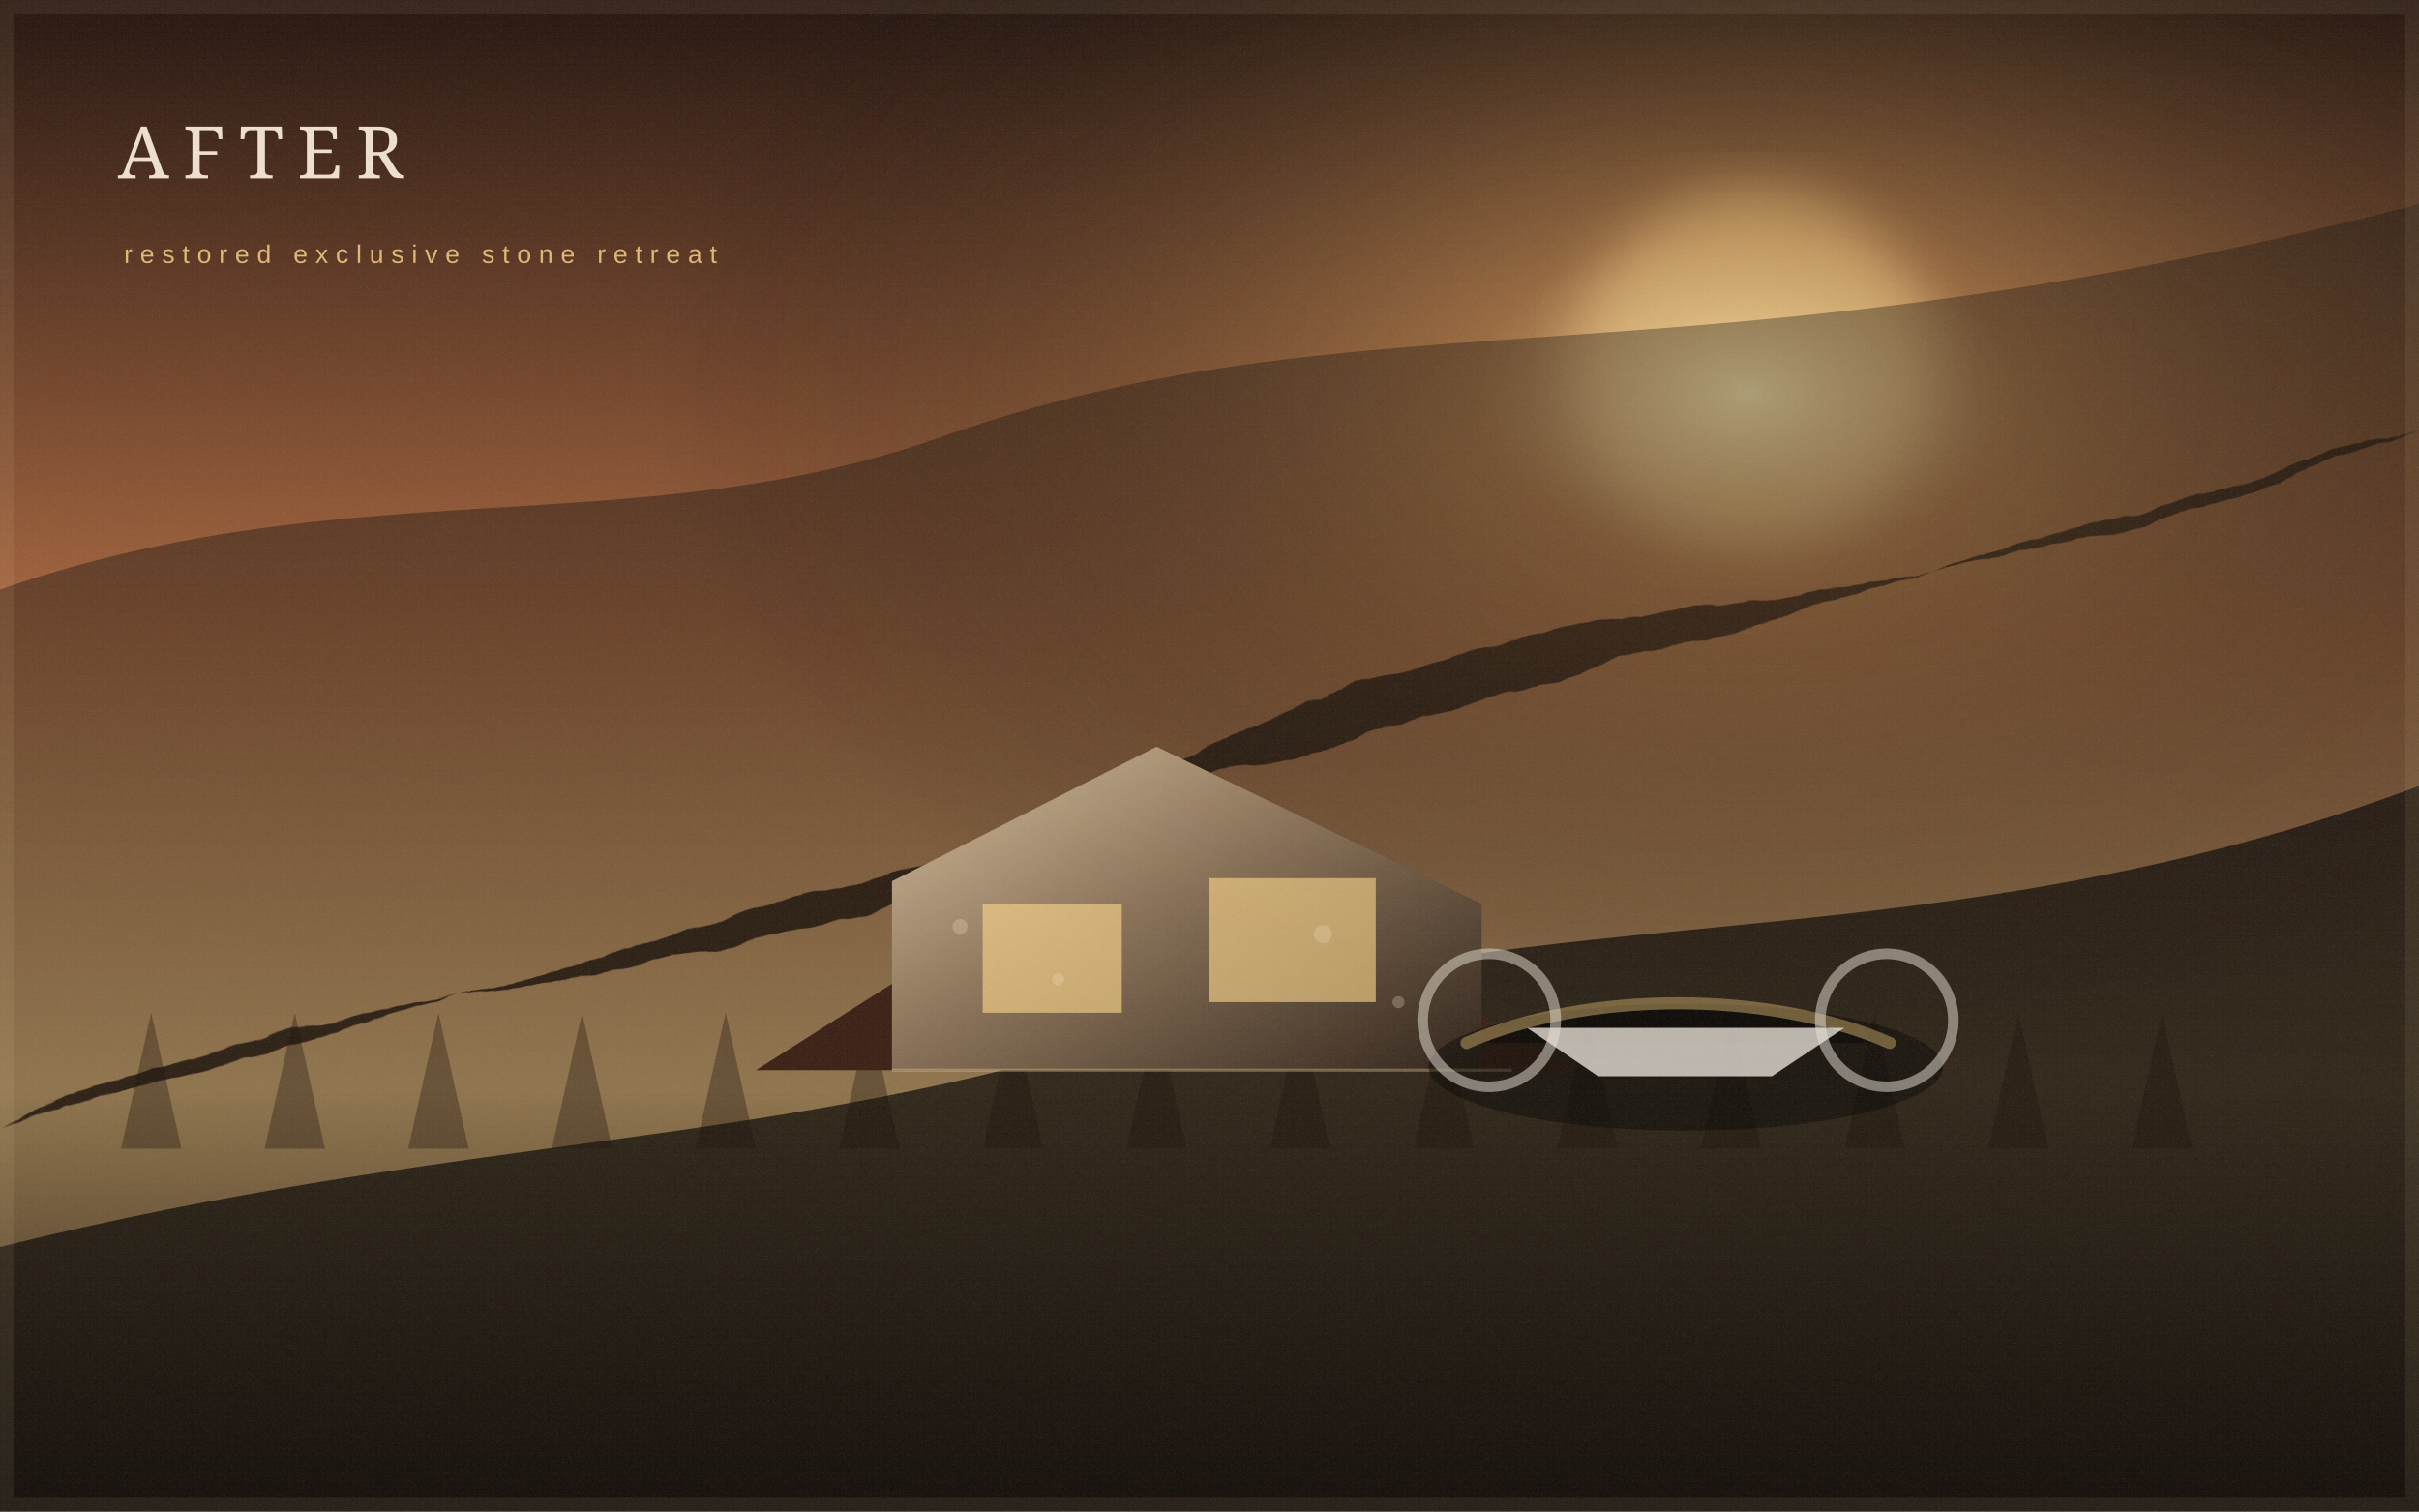
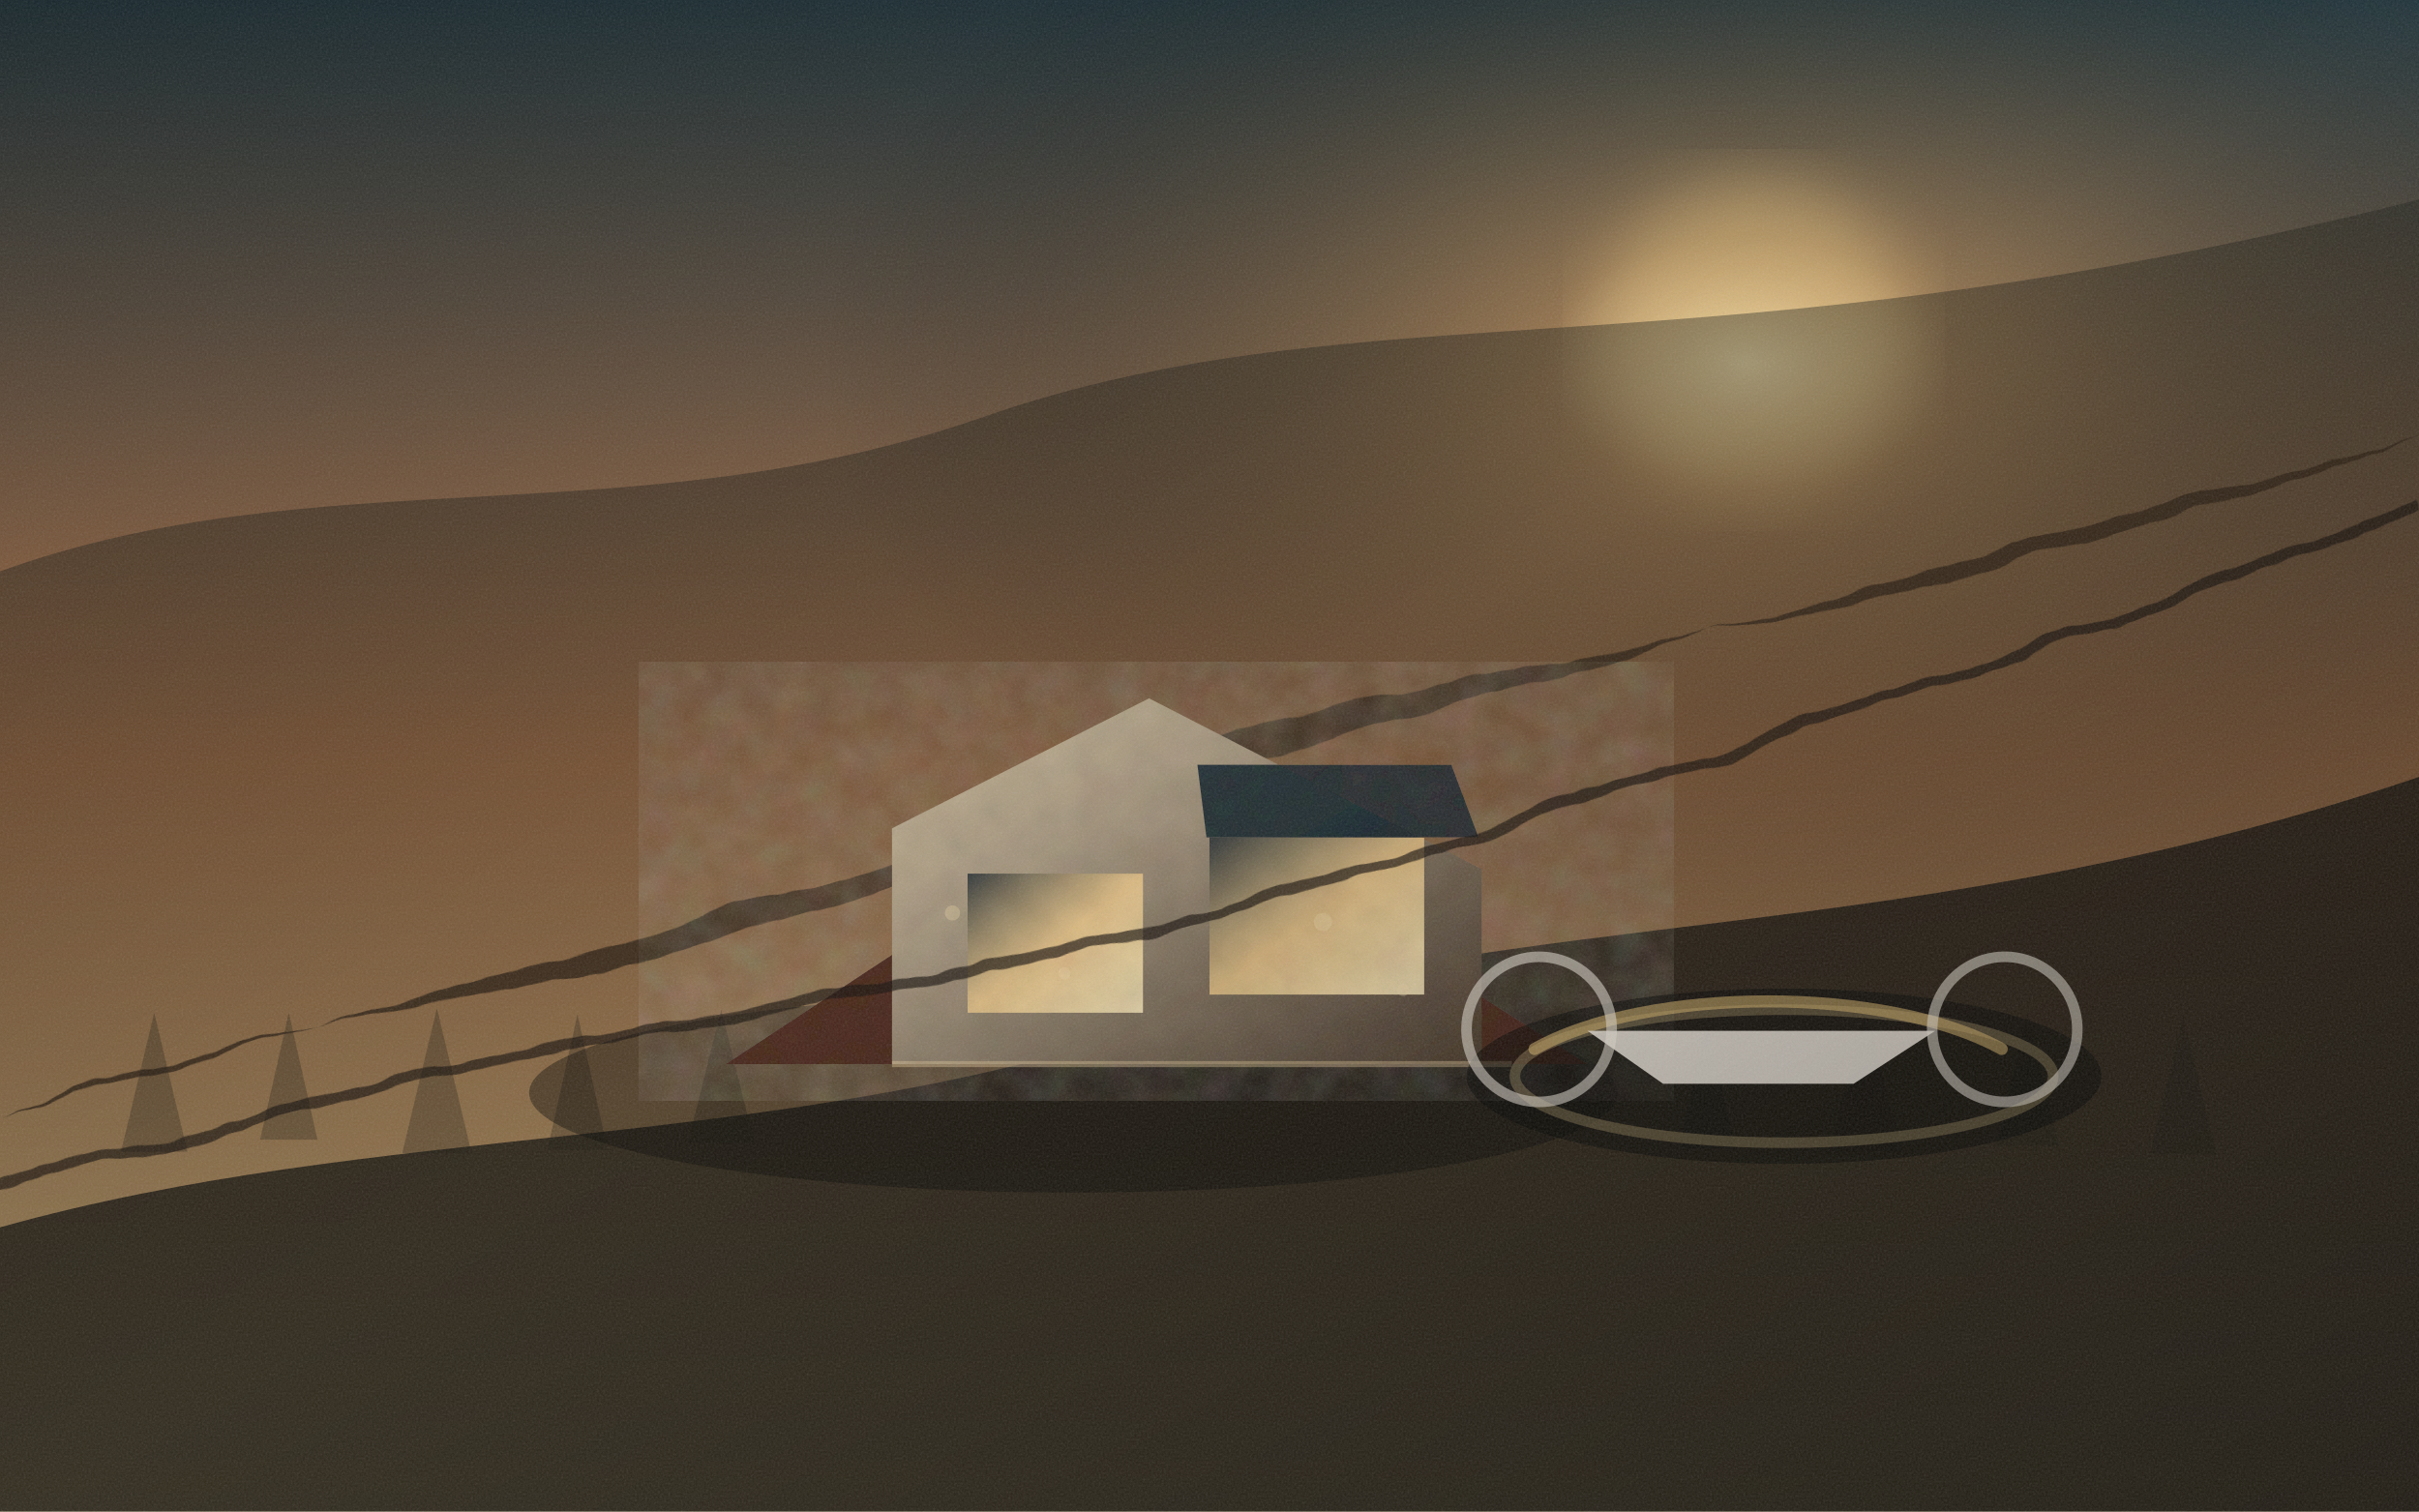
- <svg xmlns="http://www.w3.org/2000/svg" viewBox="0 0 1600 1000" role="img" aria-label="AFTER">
+ <svg xmlns="http://www.w3.org/2000/svg" viewBox="0 0 1600 1000" role="img" aria-label="Restored rural stone luxury estate with discreet landing area after intervention">
  <defs>
    <linearGradient id="sky" x1="0" y1="0" x2="0" y2="1">
-       <stop stop-color="#25150f" />
-       <stop offset=".42" stop-color="#a9673f" />
-       <stop offset=".72" stop-color="#e7bc7b" />
-       <stop offset="1" stop-color="#372012" />
+       <stop stop-color="#20343b" />
+       <stop offset="0.5" stop-color="#b8794a" />
+       <stop offset="1" stop-color="#edc987" />
    </linearGradient>
-     <radialGradient id="sun" cx="72%" cy="26%" r="45%">
-       <stop stop-color="#fff1bc" stop-opacity=".85" />
-       <stop offset=".25" stop-color="#d9a15e" stop-opacity=".38" />
+     <radialGradient id="sun" cx="72%" cy="24%" r="38%">
+       <stop stop-color="#fff4c8" stop-opacity="0.92" />
+       <stop offset="0.22" stop-color="#e3a861" stop-opacity="0.42" />
      <stop offset="1" stop-color="#000" stop-opacity="0" />
    </radialGradient>
-     <linearGradient id="stone" x1="0" y1="0" x2="1" y2="1">
-       <stop stop-color="#d9c3a0" />
-       <stop offset=".45" stop-color="#8d7459" />
-       <stop offset="1" stop-color="#302319" />
+     <linearGradient id="restoredStone" x1="0" y1="0" x2="1" y2="1">
+       <stop stop-color="#d3c2a3" />
+       <stop offset="0.45" stop-color="#998a74" />
+       <stop offset="1" stop-color="#4a3b2d" />
    </linearGradient>
-     <filter id="soft">
-       <feGaussianBlur stdDeviation="18" />
+     <linearGradient id="glass" x1="0" y1="0" x2="1" y2="1">
+       <stop stop-color="#262f34" stop-opacity="0.9" />
+       <stop offset="0.5" stop-color="#ffd68f" stop-opacity="0.72" />
+       <stop offset="1" stop-color="#fff0c1" stop-opacity="0.86" />
+     </linearGradient>
+     <filter id="softBlur">
+       <feGaussianBlur stdDeviation="22" />
    </filter>
-     <filter id="grain">
-       <feTurbulence baseFrequency=".9" numOctaves="4" seed="7" />
+     <filter id="photoGrain">
+       <feTurbulence type="fractalNoise" baseFrequency="0.72" numOctaves="5" seed="17" />
      <feColorMatrix type="saturate" values="0" />
      <feComponentTransfer>
-         <feFuncA type="table" tableValues="0 .16" />
+         <feFuncA type="table" tableValues="0 0.16" />
      </feComponentTransfer>
    </filter>
-     <filter id="photo">
-       <feTurbulence type="fractalNoise" baseFrequency=".015" numOctaves="5" seed="12" />
-       <feDisplacementMap in="SourceGraphic" scale="10" />
+     <filter id="terrainWarp">
+       <feTurbulence type="fractalNoise" baseFrequency="0.012" numOctaves="4" seed="8" />
+       <feDisplacementMap in="SourceGraphic" scale="13" />
    </filter>
+     <filter id="stoneNoise">
+       <feTurbulence type="fractalNoise" baseFrequency="0.045" numOctaves="5" seed="42" />
+       <feColorMatrix type="matrix" values="0.42 0 0 0 0.2 0 0.4 0 0 0.18 0 0 0.34 0 0.15 0 0 0 0.3 0" />
+       <feBlend in="SourceGraphic" mode="multiply" />
+     </filter>
+     <linearGradient id="vignette" x1="0" y1="0" x2="1" y2="1">
+       <stop stop-color="#000" stop-opacity="0.38" />
+       <stop offset="0.5" stop-color="#000" stop-opacity="0" />
+       <stop offset="1" stop-color="#000" stop-opacity="0.5" />
+     </linearGradient>
  </defs>
  <rect width="1600" height="1000" fill="url(#sky)" />
  <rect width="1600" height="1000" fill="url(#sun)" />
-   <circle cx="1160" cy="245" r="120" fill="#ffd98b" opacity=".42" filter="url(#soft)" />
-   <path d="M0 390 C230 310 420 360 620 290 C900 190 1120 260 1600 135 L1600 1000 L0 1000Z" fill="#17130f" opacity=".42" />
-   <path d="M0 745 C280 620 520 670 760 520 C1010 360 1220 440 1600 285" fill="#24180f" opacity=".9" filter="url(#photo)" />
-   <path d="M0 825 C300 750 520 760 760 680 C1020 590 1280 640 1600 520 L1600 1000 L0 1000Z" fill="#0c0a07" opacity=".72" />
-   <g opacity=".34">
-     <path d="M80 760 l20 -90 l20 90z" fill="#191008" />
-     <path d="M175 760 l20 -90 l20 90z" fill="#191008" />
-     <path d="M270 760 l20 -90 l20 90z" fill="#191008" />
-     <path d="M365 760 l20 -90 l20 90z" fill="#191008" />
-     <path d="M460 760 l20 -90 l20 90z" fill="#191008" />
-     <path d="M555 760 l20 -90 l20 90z" fill="#191008" />
-     <path d="M650 760 l20 -90 l20 90z" fill="#191008" />
-     <path d="M745 760 l20 -90 l20 90z" fill="#191008" />
-     <path d="M840 760 l20 -90 l20 90z" fill="#191008" />
-     <path d="M935 760 l20 -90 l20 90z" fill="#191008" />
-     <path d="M1030 760 l20 -90 l20 90z" fill="#191008" />
-     <path d="M1125 760 l20 -90 l20 90z" fill="#191008" />
-     <path d="M1220 760 l20 -90 l20 90z" fill="#191008" />
-     <path d="M1315 760 l20 -90 l20 90z" fill="#191008" />
-     <path d="M1410 760 l20 -90 l20 90z" fill="#191008" />
+   <circle cx="1160" cy="225" r="105" fill="#ffd98b" opacity="0.4" filter="url(#softBlur)" />
+   <path d="M0 378 C210 302 420 356 650 276 C902 188 1128 252 1600 132 L1600 1000 L0 1000Z" fill="#151713" opacity="0.38" />
+   <path d="M0 738 C250 644 468 664 705 535 C930 414 1136 462 1600 286" fill="#332517" opacity="0.86" filter="url(#terrainWarp)" />
+   <path d="M0 812 C250 742 500 764 760 680 C1010 598 1265 628 1600 514 L1600 1000 L0 1000Z" fill="#11100c" opacity="0.76" />
+   <g opacity="0.3" fill="#1b1912">
+     <path d="M80 762 l22 -92 l22 92z" />
+     <path d="M172 754 l19 -84 l19 84z" />
+     <path d="M266 763 l23 -96 l23 96z" />
+     <path d="M362 761 l20 -90 l20 90z" />
+     <path d="M455 756 l22 -88 l22 88z" />
+     <path d="M1110 760 l19 -82 l19 82z" />
+     <path d="M1210 762 l24 -94 l24 94z" />
+     <path d="M1320 758 l21 -88 l21 88z" />
+     <path d="M1422 764 l22 -92 l22 92z" />
  </g>
-   <g transform="translate(0 8)">
-     <path d="M500 700 L760 535 L1040 700 Z" fill="#3b2115" />
-     <path d="M590 700 V575 L765 486 L980 590 V700 Z" fill="url(#stone)" />
-     <path d="M650 662 h92 v-72 h-92z M800 655 h110 v-82 h-110z" fill="#ffd98b" opacity=".62" />
-     <path d="M590 700 H1000" stroke="#f1d19a" stroke-opacity=".35" stroke-width="2" />
-     <g fill="#f1ddbd" opacity=".28">
-       <circle cx="635" cy="605" r="5" />
-       <circle cx="700" cy="640" r="4" />
+   <ellipse cx="710" cy="723" rx="360" ry="66" fill="#080705" opacity="0.42" />
+   <g filter="url(#stoneNoise)">
+     <path d="M480 704 L760 520 L1050 704 Z" fill="#4b2b1d" />
+     <path d="M590 704 V548 L760 462 L980 575 V704 Z" fill="url(#restoredStone)" />
+     <path d="M590 704 H1000" stroke="#ead0a1" stroke-opacity="0.42" stroke-width="4" />
+     <path d="M640 670 h116 v-92 h-116z" fill="url(#glass)" />
+     <path d="M800 658 h142 v-104 h-142z" fill="url(#glass)" />
+     <path d="M792 506 h168 l18 48 h-180z" fill="#17252d" opacity="0.88" />
+     <g fill="#f4ddad" opacity="0.34">
+       <circle cx="630" cy="604" r="5" />
+       <circle cx="704" cy="644" r="4" />
      <circle cx="875" cy="610" r="6" />
-       <circle cx="925" cy="655" r="4" />
+       <circle cx="928" cy="655" r="4" />
    </g>
  </g>
-   <ellipse cx="1115" cy="706" rx="170" ry="42" fill="#070604" opacity=".48" />
-   <path d="M970 690 C1050 655 1170 655 1250 690" stroke="#d9b66f" stroke-width="8" stroke-linecap="round" opacity=".45" />
-   <path d="M1010 680 h210 l-48 32 h-115z" fill="#efe7dc" opacity=".78" />
-   <circle cx="985" cy="675" r="44" fill="none" stroke="#efe7dc" stroke-width="7" opacity=".5" />
-   <circle cx="1248" cy="675" r="44" fill="none" stroke="#efe7dc" stroke-width="7" opacity=".5" />
-   <text x="78" y="118" fill="#fff2df" font-family="Georgia,serif" font-size="48" letter-spacing="9" opacity=".92">AFTER</text>
-   <text x="82" y="174" fill="#f5c982" font-family="Arial,sans-serif" font-size="17" letter-spacing="5" opacity=".88">restored exclusive stone retreat</text>
-   <rect width="1600" height="1000" fill="url(#sun)" opacity=".25" />
-   <rect width="1600" height="1000" filter="url(#grain)" opacity=".75" />
-   <rect width="1600" height="1000" fill="none" stroke="#f2d6a6" stroke-opacity=".08" stroke-width="18" />
+   <ellipse cx="1180" cy="712" rx="210" ry="58" fill="#080806" opacity="0.52" />
+   <ellipse cx="1180" cy="712" rx="178" ry="44" fill="none" stroke="#d6bd83" stroke-opacity="0.32" stroke-width="7" />
+   <path d="M1015 694 C1090 652 1248 652 1324 694" fill="none" stroke="#d9b66f" stroke-width="8" stroke-linecap="round" opacity="0.58" />
+   <path d="M1050 682 h230 l-54 35 h-126z" fill="#efe8dd" opacity="0.86" />
+   <circle cx="1018" cy="681" r="48" fill="none" stroke="#efe8dd" stroke-width="7" opacity="0.58" />
+   <circle cx="1326" cy="681" r="48" fill="none" stroke="#efe8dd" stroke-width="7" opacity="0.58" />
+   <path d="M0 786 C230 720 385 690 520 666 C650 642 820 602 970 554 C1160 492 1330 442 1600 334" fill="none" stroke="#17110c" stroke-width="7" opacity="0.66" filter="url(#terrainWarp)" />
+   <rect width="1600" height="1000" fill="url(#vignette)" opacity="0.72" />
+   <rect width="1600" height="1000" filter="url(#photoGrain)" opacity="0.9" />
</svg>
